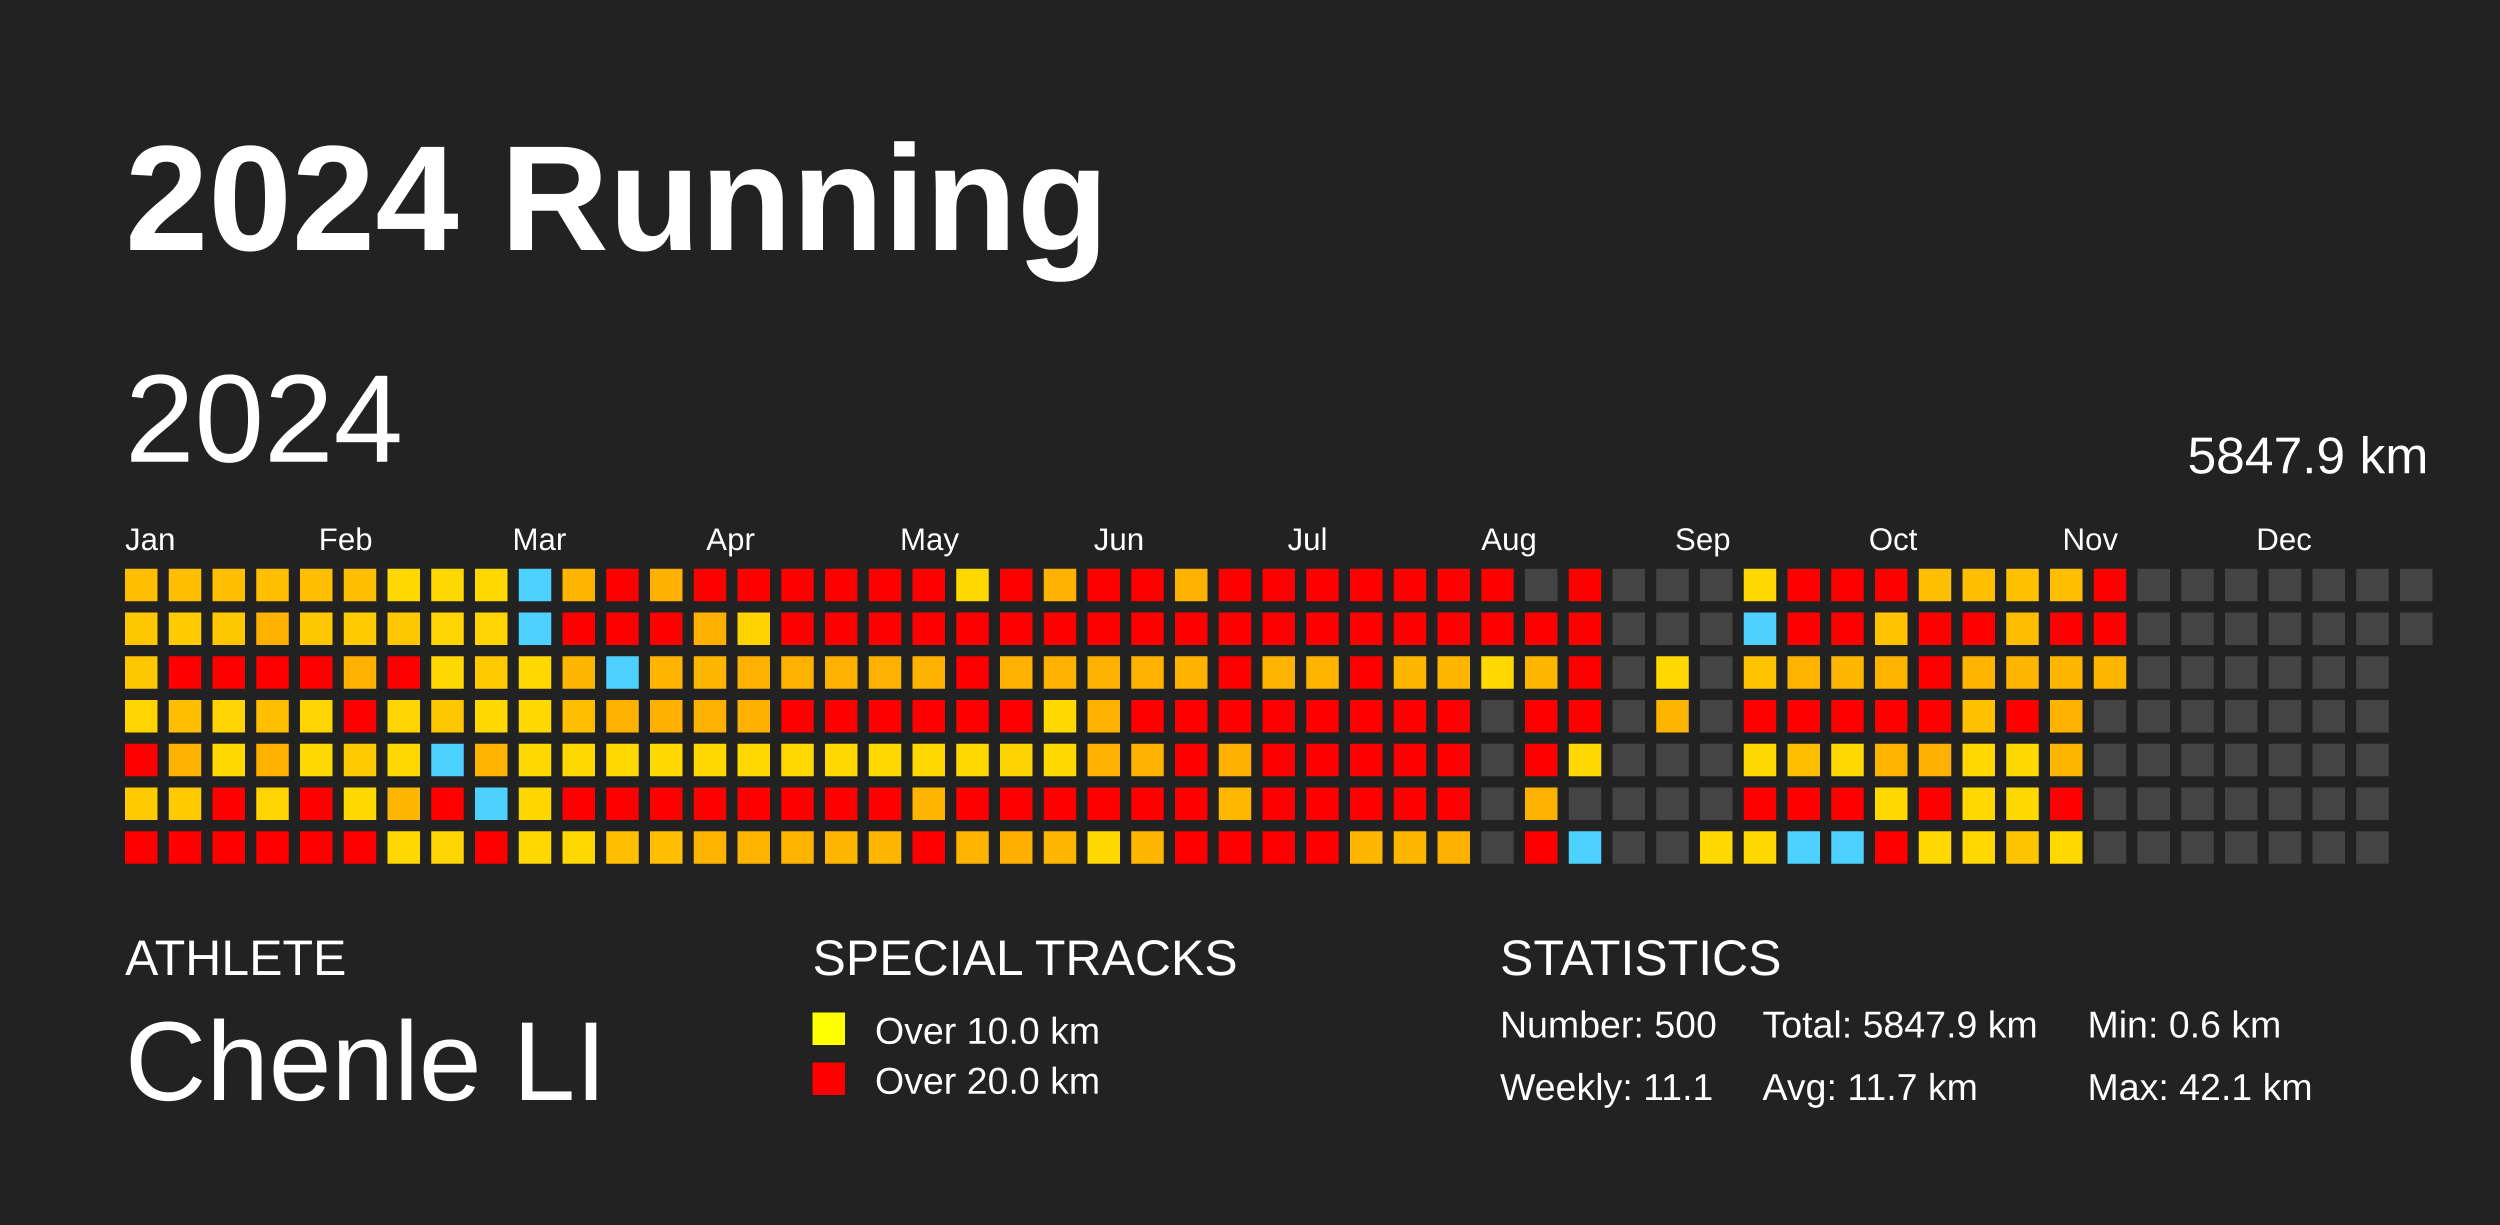
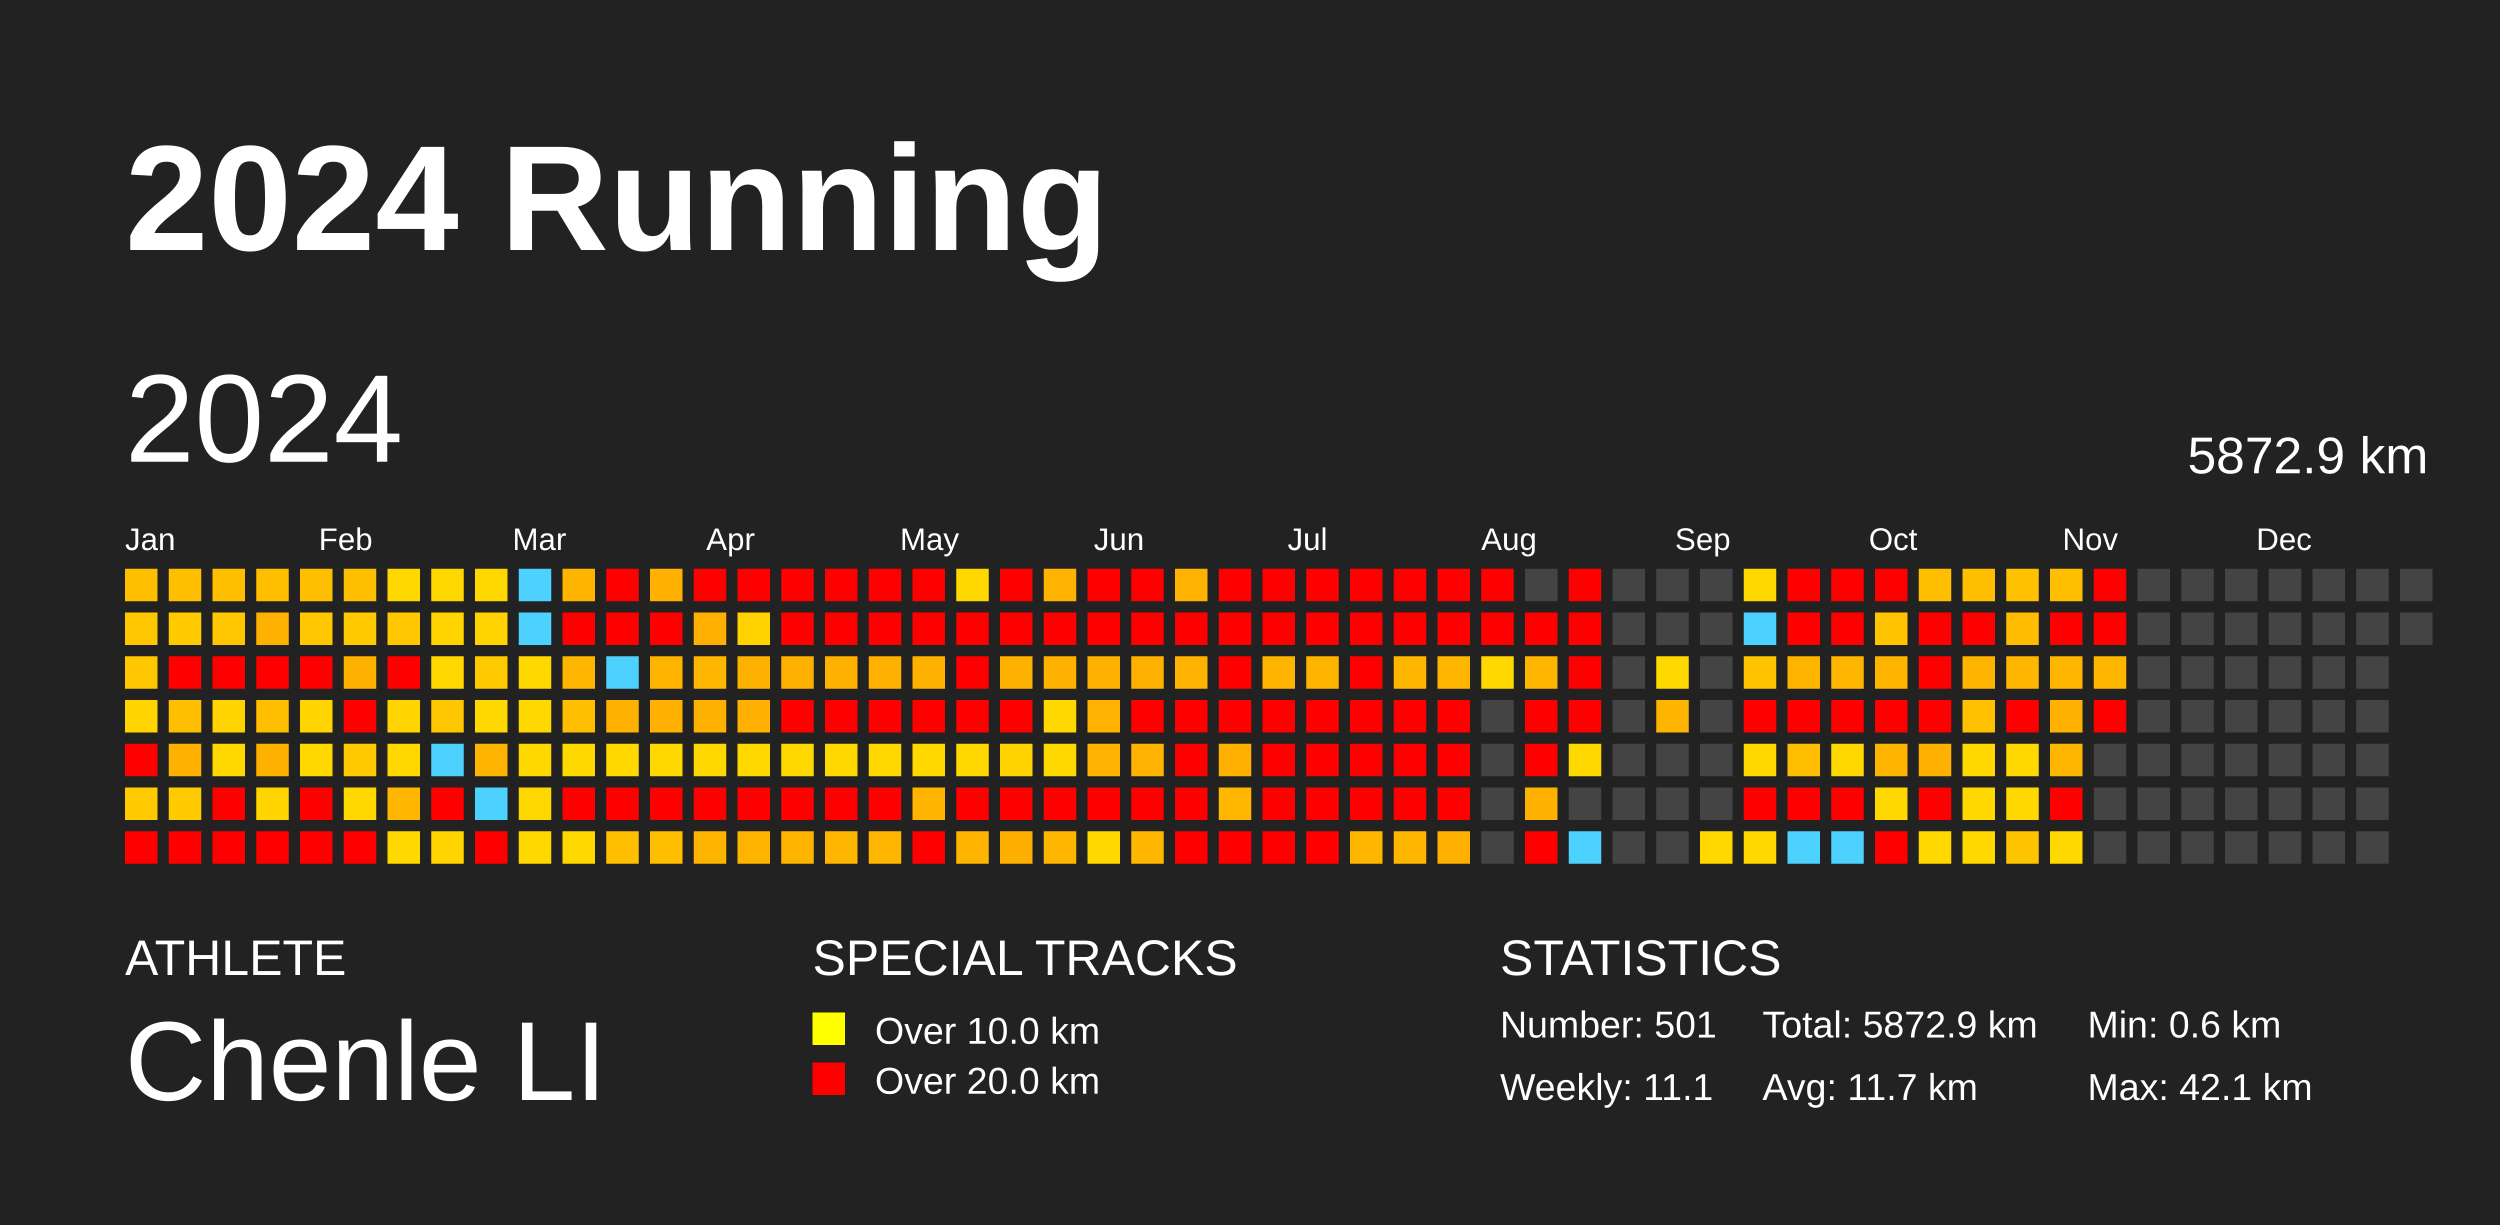
<svg xmlns="http://www.w3.org/2000/svg" baseProfile="full" height="98mm" version="1.1" viewBox="0,0,200,98" width="200mm">
  <defs />
  <rect fill="#222222" height="98" width="200" x="0" y="0" />
  <text fill="#FFFFFF" style="font-size:12px; font-family:Arial; font-weight:bold;" x="10" y="20">2024 Running</text>
  <text fill="#FFFFFF" style="font-size:4px; font-family:Arial" x="10" y="78">ATHLETE</text>
  <text fill="#FFFFFF" style="font-size:9px; font-family:Arial" x="10" y="88">Chenle LI</text>
  <text fill="#FFFFFF" style="font-size:4px; font-family:Arial" x="65" y="78">SPECIAL TRACKS</text>
  <rect fill="yellow" height="2.6" width="2.6" x="65" y="81" />
  <text fill="#FFFFFF" style="font-size:3px; font-family:Arial" x="70" y="83.5">Over 10.0 km</text>
  <rect fill="red" height="2.6" width="2.6" x="65" y="85" />
  <text fill="#FFFFFF" style="font-size:3px; font-family:Arial" x="70" y="87.5">Over 20.0 km</text>
  <text fill="#FFFFFF" style="font-size:4px; font-family:Arial" x="120" y="78">STATISTICS</text>
-   <text fill="#FFFFFF" style="font-size:3px; font-family:Arial" x="120" y="83">Number: 500</text>
+   <text fill="#FFFFFF" style="font-size:3px; font-family:Arial" x="120" y="83">Number: 501</text>
  <text fill="#FFFFFF" style="font-size:3px; font-family:Arial" x="120" y="88">Weekly: 11.1</text>
-   <text fill="#FFFFFF" style="font-size:3px; font-family:Arial" x="141" y="83">Total: 5847.9 km</text>
+   <text fill="#FFFFFF" style="font-size:3px; font-family:Arial" x="141" y="83">Total: 5872.9 km</text>
  <text fill="#FFFFFF" style="font-size:3px; font-family:Arial" x="141" y="88">Avg: 11.7 km</text>
  <text fill="#FFFFFF" style="font-size:3px; font-family:Arial" x="167" y="83">Min: 0.6 km</text>
  <text fill="#FFFFFF" style="font-size:3px; font-family:Arial" x="167" y="88">Max: 42.1 km</text>
  <text dominant-baseline="hanging" fill="#FFFFFF" style="font-size:10.0px; font-family:Arial;" x="10" y="30">2024</text>
-   <text dominant-baseline="hanging" fill="#FFFFFF" style="font-size:4.125px; font-family:Arial;" x="175" y="35">5847.9 km</text>
+   <text dominant-baseline="hanging" fill="#FFFFFF" style="font-size:4.125px; font-family:Arial;" x="175" y="35">5872.9 km</text>
  <text fill="#FFFFFF" style="font-size:2.5px; font-family:Arial" x="10.0" y="44">Jan</text>
  <text fill="#FFFFFF" style="font-size:2.5px; font-family:Arial" x="25.5" y="44">Feb</text>
  <text fill="#FFFFFF" style="font-size:2.5px; font-family:Arial" x="41.0" y="44">Mar</text>
  <text fill="#FFFFFF" style="font-size:2.5px; font-family:Arial" x="56.5" y="44">Apr</text>
  <text fill="#FFFFFF" style="font-size:2.5px; font-family:Arial" x="72.0" y="44">May</text>
  <text fill="#FFFFFF" style="font-size:2.5px; font-family:Arial" x="87.5" y="44">Jun</text>
  <text fill="#FFFFFF" style="font-size:2.5px; font-family:Arial" x="103.0" y="44">Jul</text>
  <text fill="#FFFFFF" style="font-size:2.5px; font-family:Arial" x="118.5" y="44">Aug</text>
  <text fill="#FFFFFF" style="font-size:2.5px; font-family:Arial" x="134.0" y="44">Sep</text>
  <text fill="#FFFFFF" style="font-size:2.5px; font-family:Arial" x="149.5" y="44">Oct</text>
  <text fill="#FFFFFF" style="font-size:2.5px; font-family:Arial" x="165.0" y="44">Nov</text>
  <text fill="#FFFFFF" style="font-size:2.5px; font-family:Arial" x="180.5" y="44">Dec</text>
  <rect fill="#ffbe00" height="2.6" width="2.6" x="10.0" y="45.5" />
  <rect fill="#ffc700" height="2.6" width="2.6" x="10.0" y="49.0" />
  <rect fill="#ffc700" height="2.6" width="2.6" x="10.0" y="52.5" />
  <rect fill="#ffd400" height="2.6" width="2.6" x="10.0" y="56.0" />
  <rect fill="red" height="2.6" width="2.6" x="10.0" y="59.5" />
  <rect fill="#ffcb00" height="2.6" width="2.6" x="10.0" y="63.0" />
  <rect fill="red" height="2.6" width="2.6" x="10.0" y="66.5" />
  <rect fill="#ffbe00" height="2.6" width="2.6" x="13.5" y="45.5" />
  <rect fill="#ffcb00" height="2.6" width="2.6" x="13.5" y="49.0" />
  <rect fill="red" height="2.6" width="2.6" x="13.5" y="52.5" />
  <rect fill="#ffbe00" height="2.6" width="2.6" x="13.5" y="56.0" />
  <rect fill="#ffb100" height="2.6" width="2.6" x="13.5" y="59.5" />
  <rect fill="#ffcb00" height="2.6" width="2.6" x="13.5" y="63.0" />
  <rect fill="red" height="2.6" width="2.6" x="13.5" y="66.5" />
  <rect fill="#ffbe00" height="2.6" width="2.6" x="17.0" y="45.5" />
  <rect fill="#ffc700" height="2.6" width="2.6" x="17.0" y="49.0" />
  <rect fill="red" height="2.6" width="2.6" x="17.0" y="52.5" />
  <rect fill="#ffd400" height="2.6" width="2.6" x="17.0" y="56.0" />
  <rect fill="#ffd800" height="2.6" width="2.6" x="17.0" y="59.5" />
  <rect fill="red" height="2.6" width="2.6" x="17.0" y="63.0" />
  <rect fill="red" height="2.6" width="2.6" x="17.0" y="66.5" />
  <rect fill="#ffbe00" height="2.6" width="2.6" x="20.5" y="45.5" />
  <rect fill="#ffb100" height="2.6" width="2.6" x="20.5" y="49.0" />
  <rect fill="red" height="2.6" width="2.6" x="20.5" y="52.5" />
  <rect fill="#ffbe00" height="2.6" width="2.6" x="20.5" y="56.0" />
  <rect fill="#ffb100" height="2.6" width="2.6" x="20.5" y="59.5" />
  <rect fill="#ffd400" height="2.6" width="2.6" x="20.5" y="63.0" />
  <rect fill="red" height="2.6" width="2.6" x="20.5" y="66.5" />
  <rect fill="#ffbe00" height="2.6" width="2.6" x="24.0" y="45.5" />
  <rect fill="#ffc700" height="2.6" width="2.6" x="24.0" y="49.0" />
  <rect fill="red" height="2.6" width="2.6" x="24.0" y="52.5" />
  <rect fill="#ffd400" height="2.6" width="2.6" x="24.0" y="56.0" />
  <rect fill="#ffd800" height="2.6" width="2.6" x="24.0" y="59.5" />
  <rect fill="red" height="2.6" width="2.6" x="24.0" y="63.0" />
  <rect fill="red" height="2.6" width="2.6" x="24.0" y="66.5" />
  <rect fill="#ffbe00" height="2.6" width="2.6" x="27.5" y="45.5" />
  <rect fill="#ffcb00" height="2.6" width="2.6" x="27.5" y="49.0" />
  <rect fill="#ffb100" height="2.6" width="2.6" x="27.5" y="52.5" />
  <rect fill="red" height="2.6" width="2.6" x="27.5" y="56.0" />
  <rect fill="#ffcb00" height="2.6" width="2.6" x="27.5" y="59.5" />
  <rect fill="#ffd800" height="2.6" width="2.6" x="27.5" y="63.0" />
  <rect fill="red" height="2.6" width="2.6" x="27.5" y="66.5" />
  <rect fill="#ffd800" height="2.6" width="2.6" x="31.0" y="45.5" />
  <rect fill="#ffc700" height="2.6" width="2.6" x="31.0" y="49.0" />
  <rect fill="red" height="2.6" width="2.6" x="31.0" y="52.5" />
  <rect fill="#ffd400" height="2.6" width="2.6" x="31.0" y="56.0" />
  <rect fill="#ffd800" height="2.6" width="2.6" x="31.0" y="59.5" />
  <rect fill="#ffb600" height="2.6" width="2.6" x="31.0" y="63.0" />
  <rect fill="#ffd800" height="2.6" width="2.6" x="31.0" y="66.5" />
  <rect fill="#ffd800" height="2.6" width="2.6" x="34.5" y="45.5" />
  <rect fill="#ffd400" height="2.6" width="2.6" x="34.5" y="49.0" />
  <rect fill="#ffd800" height="2.6" width="2.6" x="34.5" y="52.5" />
  <rect fill="#ffc700" height="2.6" width="2.6" x="34.5" y="56.0" />
  <rect fill="#4dd2ff" height="2.6" width="2.6" x="34.5" y="59.5" />
  <rect fill="red" height="2.6" width="2.6" x="34.5" y="63.0" />
  <rect fill="#ffd400" height="2.6" width="2.6" x="34.5" y="66.5" />
  <rect fill="#ffd800" height="2.6" width="2.6" x="38.0" y="45.5" />
  <rect fill="#ffd400" height="2.6" width="2.6" x="38.0" y="49.0" />
  <rect fill="#ffcb00" height="2.6" width="2.6" x="38.0" y="52.5" />
  <rect fill="#ffd800" height="2.6" width="2.6" x="38.0" y="56.0" />
  <rect fill="#ffb400" height="2.6" width="2.6" x="38.0" y="59.5" />
  <rect fill="#4dd2ff" height="2.6" width="2.6" x="38.0" y="63.0" />
  <rect fill="red" height="2.6" width="2.6" x="38.0" y="66.5" />
  <rect fill="#4dd2ff" height="2.6" width="2.6" x="41.5" y="45.5" />
  <rect fill="#4dd2ff" height="2.6" width="2.6" x="41.5" y="49.0" />
  <rect fill="#ffd800" height="2.6" width="2.6" x="41.5" y="52.5" />
  <rect fill="#ffd800" height="2.6" width="2.6" x="41.5" y="56.0" />
  <rect fill="#ffd800" height="2.6" width="2.6" x="41.5" y="59.5" />
  <rect fill="#ffd700" height="2.6" width="2.6" x="41.5" y="63.0" />
  <rect fill="#ffd800" height="2.6" width="2.6" x="41.5" y="66.5" />
  <rect fill="#ffb500" height="2.6" width="2.6" x="45.0" y="45.5" />
  <rect fill="red" height="2.6" width="2.6" x="45.0" y="49.0" />
  <rect fill="#ffb600" height="2.6" width="2.6" x="45.0" y="52.5" />
  <rect fill="#ffbe00" height="2.6" width="2.6" x="45.0" y="56.0" />
  <rect fill="#ffd800" height="2.6" width="2.6" x="45.0" y="59.5" />
  <rect fill="red" height="2.6" width="2.6" x="45.0" y="63.0" />
  <rect fill="#ffd800" height="2.6" width="2.6" x="45.0" y="66.5" />
  <rect fill="red" height="2.6" width="2.6" x="48.5" y="45.5" />
  <rect fill="red" height="2.6" width="2.6" x="48.5" y="49.0" />
  <rect fill="#4dd2ff" height="2.6" width="2.6" x="48.5" y="52.5" />
  <rect fill="#ffb100" height="2.6" width="2.6" x="48.5" y="56.0" />
  <rect fill="#ffd800" height="2.6" width="2.6" x="48.5" y="59.5" />
  <rect fill="red" height="2.6" width="2.6" x="48.5" y="63.0" />
  <rect fill="#ffbe00" height="2.6" width="2.6" x="48.5" y="66.5" />
  <rect fill="#ffb000" height="2.6" width="2.6" x="52.0" y="45.5" />
  <rect fill="red" height="2.6" width="2.6" x="52.0" y="49.0" />
  <rect fill="#ffb500" height="2.6" width="2.6" x="52.0" y="52.5" />
  <rect fill="#ffb000" height="2.6" width="2.6" x="52.0" y="56.0" />
  <rect fill="#ffd800" height="2.6" width="2.6" x="52.0" y="59.5" />
  <rect fill="red" height="2.6" width="2.6" x="52.0" y="63.0" />
  <rect fill="#ffbe00" height="2.6" width="2.6" x="52.0" y="66.5" />
  <rect fill="red" height="2.6" width="2.6" x="55.5" y="45.5" />
  <rect fill="#ffb000" height="2.6" width="2.6" x="55.5" y="49.0" />
  <rect fill="#ffb600" height="2.6" width="2.6" x="55.5" y="52.5" />
  <rect fill="#ffb100" height="2.6" width="2.6" x="55.5" y="56.0" />
  <rect fill="#ffd800" height="2.6" width="2.6" x="55.5" y="59.5" />
  <rect fill="red" height="2.6" width="2.6" x="55.5" y="63.0" />
  <rect fill="#ffb500" height="2.6" width="2.6" x="55.5" y="66.5" />
  <rect fill="red" height="2.6" width="2.6" x="59.0" y="45.5" />
  <rect fill="#ffd200" height="2.6" width="2.6" x="59.0" y="49.0" />
  <rect fill="#ffb100" height="2.6" width="2.6" x="59.0" y="52.5" />
  <rect fill="#ffb000" height="2.6" width="2.6" x="59.0" y="56.0" />
  <rect fill="#ffd800" height="2.6" width="2.6" x="59.0" y="59.5" />
  <rect fill="red" height="2.6" width="2.6" x="59.0" y="63.0" />
  <rect fill="#ffb500" height="2.6" width="2.6" x="59.0" y="66.5" />
  <rect fill="red" height="2.6" width="2.6" x="62.5" y="45.5" />
  <rect fill="red" height="2.6" width="2.6" x="62.5" y="49.0" />
  <rect fill="#ffb100" height="2.6" width="2.6" x="62.5" y="52.5" />
  <rect fill="red" height="2.6" width="2.6" x="62.5" y="56.0" />
  <rect fill="#ffd800" height="2.6" width="2.6" x="62.5" y="59.5" />
  <rect fill="red" height="2.6" width="2.6" x="62.5" y="63.0" />
  <rect fill="#ffb500" height="2.6" width="2.6" x="62.5" y="66.5" />
  <rect fill="red" height="2.6" width="2.6" x="66.0" y="45.5" />
  <rect fill="red" height="2.6" width="2.6" x="66.0" y="49.0" />
  <rect fill="#ffb100" height="2.6" width="2.6" x="66.0" y="52.5" />
  <rect fill="red" height="2.6" width="2.6" x="66.0" y="56.0" />
  <rect fill="#ffd800" height="2.6" width="2.6" x="66.0" y="59.5" />
  <rect fill="red" height="2.6" width="2.6" x="66.0" y="63.0" />
  <rect fill="#ffb600" height="2.6" width="2.6" x="66.0" y="66.5" />
  <rect fill="red" height="2.6" width="2.6" x="69.5" y="45.5" />
  <rect fill="red" height="2.6" width="2.6" x="69.5" y="49.0" />
  <rect fill="#ffb100" height="2.6" width="2.6" x="69.5" y="52.5" />
  <rect fill="red" height="2.6" width="2.6" x="69.5" y="56.0" />
  <rect fill="#ffd800" height="2.6" width="2.6" x="69.5" y="59.5" />
  <rect fill="red" height="2.6" width="2.6" x="69.5" y="63.0" />
  <rect fill="#ffb600" height="2.6" width="2.6" x="69.5" y="66.5" />
  <rect fill="red" height="2.6" width="2.6" x="73.0" y="45.5" />
  <rect fill="red" height="2.6" width="2.6" x="73.0" y="49.0" />
  <rect fill="#ffb100" height="2.6" width="2.6" x="73.0" y="52.5" />
  <rect fill="red" height="2.6" width="2.6" x="73.0" y="56.0" />
  <rect fill="#ffd800" height="2.6" width="2.6" x="73.0" y="59.5" />
  <rect fill="#ffb500" height="2.6" width="2.6" x="73.0" y="63.0" />
  <rect fill="red" height="2.6" width="2.6" x="73.0" y="66.5" />
  <rect fill="#ffd800" height="2.6" width="2.6" x="76.5" y="45.5" />
  <rect fill="red" height="2.6" width="2.6" x="76.5" y="49.0" />
  <rect fill="red" height="2.6" width="2.6" x="76.5" y="52.5" />
  <rect fill="red" height="2.6" width="2.6" x="76.5" y="56.0" />
  <rect fill="#ffd800" height="2.6" width="2.6" x="76.5" y="59.5" />
  <rect fill="red" height="2.6" width="2.6" x="76.5" y="63.0" />
  <rect fill="#ffb500" height="2.6" width="2.6" x="76.5" y="66.5" />
  <rect fill="red" height="2.6" width="2.6" x="80.0" y="45.5" />
  <rect fill="red" height="2.6" width="2.6" x="80.0" y="49.0" />
  <rect fill="#ffb100" height="2.6" width="2.6" x="80.0" y="52.5" />
  <rect fill="red" height="2.6" width="2.6" x="80.0" y="56.0" />
  <rect fill="#ffd300" height="2.6" width="2.6" x="80.0" y="59.5" />
  <rect fill="red" height="2.6" width="2.6" x="80.0" y="63.0" />
  <rect fill="#ffaf00" height="2.6" width="2.6" x="80.0" y="66.5" />
  <rect fill="#ffb300" height="2.6" width="2.6" x="83.5" y="45.5" />
  <rect fill="red" height="2.6" width="2.6" x="83.5" y="49.0" />
  <rect fill="#ffb100" height="2.6" width="2.6" x="83.5" y="52.5" />
  <rect fill="#ffd800" height="2.6" width="2.6" x="83.5" y="56.0" />
  <rect fill="#ffd800" height="2.6" width="2.6" x="83.5" y="59.5" />
  <rect fill="red" height="2.6" width="2.6" x="83.5" y="63.0" />
  <rect fill="#ffb600" height="2.6" width="2.6" x="83.5" y="66.5" />
  <rect fill="red" height="2.6" width="2.6" x="87.0" y="45.5" />
  <rect fill="red" height="2.6" width="2.6" x="87.0" y="49.0" />
  <rect fill="#ffb100" height="2.6" width="2.6" x="87.0" y="52.5" />
  <rect fill="#ffb300" height="2.6" width="2.6" x="87.0" y="56.0" />
  <rect fill="#ffb200" height="2.6" width="2.6" x="87.0" y="59.5" />
  <rect fill="red" height="2.6" width="2.6" x="87.0" y="63.0" />
  <rect fill="#ffd800" height="2.6" width="2.6" x="87.0" y="66.5" />
  <rect fill="red" height="2.6" width="2.6" x="90.5" y="45.5" />
  <rect fill="red" height="2.6" width="2.6" x="90.5" y="49.0" />
  <rect fill="#ffb100" height="2.6" width="2.6" x="90.5" y="52.5" />
  <rect fill="red" height="2.6" width="2.6" x="90.5" y="56.0" />
  <rect fill="#ffb300" height="2.6" width="2.6" x="90.5" y="59.5" />
  <rect fill="red" height="2.6" width="2.6" x="90.5" y="63.0" />
  <rect fill="#ffb600" height="2.6" width="2.6" x="90.5" y="66.5" />
  <rect fill="#ffb300" height="2.6" width="2.6" x="94.0" y="45.5" />
  <rect fill="red" height="2.6" width="2.6" x="94.0" y="49.0" />
  <rect fill="#ffb200" height="2.6" width="2.6" x="94.0" y="52.5" />
  <rect fill="red" height="2.6" width="2.6" x="94.0" y="56.0" />
  <rect fill="red" height="2.6" width="2.6" x="94.0" y="59.5" />
  <rect fill="red" height="2.6" width="2.6" x="94.0" y="63.0" />
  <rect fill="red" height="2.6" width="2.6" x="94.0" y="66.5" />
  <rect fill="red" height="2.6" width="2.6" x="97.5" y="45.5" />
  <rect fill="red" height="2.6" width="2.6" x="97.5" y="49.0" />
  <rect fill="red" height="2.6" width="2.6" x="97.5" y="52.5" />
  <rect fill="red" height="2.6" width="2.6" x="97.5" y="56.0" />
  <rect fill="#ffb000" height="2.6" width="2.6" x="97.5" y="59.5" />
  <rect fill="#ffb700" height="2.6" width="2.6" x="97.5" y="63.0" />
  <rect fill="red" height="2.6" width="2.6" x="97.5" y="66.5" />
  <rect fill="red" height="2.6" width="2.6" x="101.0" y="45.5" />
  <rect fill="red" height="2.6" width="2.6" x="101.0" y="49.0" />
  <rect fill="#ffb500" height="2.6" width="2.6" x="101.0" y="52.5" />
  <rect fill="red" height="2.6" width="2.6" x="101.0" y="56.0" />
  <rect fill="red" height="2.6" width="2.6" x="101.0" y="59.5" />
  <rect fill="red" height="2.6" width="2.6" x="101.0" y="63.0" />
  <rect fill="red" height="2.6" width="2.6" x="101.0" y="66.5" />
  <rect fill="red" height="2.6" width="2.6" x="104.5" y="45.5" />
  <rect fill="red" height="2.6" width="2.6" x="104.5" y="49.0" />
  <rect fill="#ffb500" height="2.6" width="2.6" x="104.5" y="52.5" />
  <rect fill="red" height="2.6" width="2.6" x="104.5" y="56.0" />
  <rect fill="red" height="2.6" width="2.6" x="104.5" y="59.5" />
  <rect fill="red" height="2.6" width="2.6" x="104.5" y="63.0" />
  <rect fill="red" height="2.6" width="2.6" x="104.5" y="66.5" />
  <rect fill="red" height="2.6" width="2.6" x="108.0" y="45.5" />
  <rect fill="red" height="2.6" width="2.6" x="108.0" y="49.0" />
  <rect fill="red" height="2.6" width="2.6" x="108.0" y="52.5" />
  <rect fill="red" height="2.6" width="2.6" x="108.0" y="56.0" />
  <rect fill="red" height="2.6" width="2.6" x="108.0" y="59.5" />
  <rect fill="red" height="2.6" width="2.6" x="108.0" y="63.0" />
  <rect fill="#ffb600" height="2.6" width="2.6" x="108.0" y="66.5" />
  <rect fill="red" height="2.6" width="2.6" x="111.5" y="45.5" />
  <rect fill="red" height="2.6" width="2.6" x="111.5" y="49.0" />
  <rect fill="#ffb600" height="2.6" width="2.6" x="111.5" y="52.5" />
  <rect fill="red" height="2.6" width="2.6" x="111.5" y="56.0" />
  <rect fill="red" height="2.6" width="2.6" x="111.5" y="59.5" />
  <rect fill="red" height="2.6" width="2.6" x="111.5" y="63.0" />
  <rect fill="#ffb600" height="2.6" width="2.6" x="111.5" y="66.5" />
  <rect fill="red" height="2.6" width="2.6" x="115.0" y="45.5" />
  <rect fill="red" height="2.6" width="2.6" x="115.0" y="49.0" />
  <rect fill="#ffb600" height="2.6" width="2.6" x="115.0" y="52.5" />
  <rect fill="red" height="2.6" width="2.6" x="115.0" y="56.0" />
  <rect fill="red" height="2.6" width="2.6" x="115.0" y="59.5" />
  <rect fill="red" height="2.6" width="2.6" x="115.0" y="63.0" />
  <rect fill="#ffb000" height="2.6" width="2.6" x="115.0" y="66.5" />
  <rect fill="red" height="2.6" width="2.6" x="118.5" y="45.5" />
  <rect fill="red" height="2.6" width="2.6" x="118.5" y="49.0" />
  <rect fill="#ffd800" height="2.6" width="2.6" x="118.5" y="52.5" />
  <rect fill="#444444" height="2.6" width="2.6" x="118.5" y="56.0" />
  <rect fill="#444444" height="2.6" width="2.6" x="118.5" y="59.5" />
  <rect fill="#444444" height="2.6" width="2.6" x="118.5" y="63.0" />
  <rect fill="#444444" height="2.6" width="2.6" x="118.5" y="66.5" />
  <rect fill="#444444" height="2.6" width="2.6" x="122.0" y="45.5" />
  <rect fill="red" height="2.6" width="2.6" x="122.0" y="49.0" />
  <rect fill="#ffb600" height="2.6" width="2.6" x="122.0" y="52.5" />
  <rect fill="red" height="2.6" width="2.6" x="122.0" y="56.0" />
  <rect fill="red" height="2.6" width="2.6" x="122.0" y="59.5" />
  <rect fill="#ffb100" height="2.6" width="2.6" x="122.0" y="63.0" />
  <rect fill="red" height="2.6" width="2.6" x="122.0" y="66.5" />
  <rect fill="red" height="2.6" width="2.6" x="125.5" y="45.5" />
  <rect fill="red" height="2.6" width="2.6" x="125.5" y="49.0" />
  <rect fill="red" height="2.6" width="2.6" x="125.5" y="52.5" />
  <rect fill="red" height="2.6" width="2.6" x="125.5" y="56.0" />
  <rect fill="#ffd800" height="2.6" width="2.6" x="125.5" y="59.5" />
  <rect fill="#444444" height="2.6" width="2.6" x="125.5" y="63.0" />
  <rect fill="#4dd2ff" height="2.6" width="2.6" x="125.5" y="66.5" />
  <rect fill="#444444" height="2.6" width="2.6" x="129.0" y="45.5" />
  <rect fill="#444444" height="2.6" width="2.6" x="129.0" y="49.0" />
  <rect fill="#444444" height="2.6" width="2.6" x="129.0" y="52.5" />
  <rect fill="#444444" height="2.6" width="2.6" x="129.0" y="56.0" />
  <rect fill="#444444" height="2.6" width="2.6" x="129.0" y="59.5" />
  <rect fill="#444444" height="2.6" width="2.6" x="129.0" y="63.0" />
  <rect fill="#444444" height="2.6" width="2.6" x="129.0" y="66.5" />
  <rect fill="#444444" height="2.6" width="2.6" x="132.5" y="45.5" />
  <rect fill="#444444" height="2.6" width="2.6" x="132.5" y="49.0" />
  <rect fill="#ffd800" height="2.6" width="2.6" x="132.5" y="52.5" />
  <rect fill="#ffb400" height="2.6" width="2.6" x="132.5" y="56.0" />
  <rect fill="#444444" height="2.6" width="2.6" x="132.5" y="59.5" />
  <rect fill="#444444" height="2.6" width="2.6" x="132.5" y="63.0" />
  <rect fill="#444444" height="2.6" width="2.6" x="132.5" y="66.5" />
  <rect fill="#444444" height="2.6" width="2.6" x="136.0" y="45.5" />
  <rect fill="#444444" height="2.6" width="2.6" x="136.0" y="49.0" />
  <rect fill="#444444" height="2.6" width="2.6" x="136.0" y="52.5" />
  <rect fill="#444444" height="2.6" width="2.6" x="136.0" y="56.0" />
  <rect fill="#444444" height="2.6" width="2.6" x="136.0" y="59.5" />
  <rect fill="#444444" height="2.6" width="2.6" x="136.0" y="63.0" />
  <rect fill="#ffd800" height="2.6" width="2.6" x="136.0" y="66.5" />
  <rect fill="#ffd800" height="2.6" width="2.6" x="139.5" y="45.5" />
  <rect fill="#4dd2ff" height="2.6" width="2.6" x="139.5" y="49.0" />
  <rect fill="#ffc300" height="2.6" width="2.6" x="139.5" y="52.5" />
  <rect fill="red" height="2.6" width="2.6" x="139.5" y="56.0" />
  <rect fill="#ffd800" height="2.6" width="2.6" x="139.5" y="59.5" />
  <rect fill="red" height="2.6" width="2.6" x="139.5" y="63.0" />
  <rect fill="#ffd800" height="2.6" width="2.6" x="139.5" y="66.5" />
  <rect fill="red" height="2.6" width="2.6" x="143.0" y="45.5" />
  <rect fill="red" height="2.6" width="2.6" x="143.0" y="49.0" />
  <rect fill="#ffb500" height="2.6" width="2.6" x="143.0" y="52.5" />
  <rect fill="red" height="2.6" width="2.6" x="143.0" y="56.0" />
  <rect fill="#ffbe00" height="2.6" width="2.6" x="143.0" y="59.5" />
  <rect fill="red" height="2.6" width="2.6" x="143.0" y="63.0" />
  <rect fill="#4dd2ff" height="2.6" width="2.6" x="143.0" y="66.5" />
  <rect fill="red" height="2.6" width="2.6" x="146.5" y="45.5" />
  <rect fill="red" height="2.6" width="2.6" x="146.5" y="49.0" />
  <rect fill="#ffb600" height="2.6" width="2.6" x="146.5" y="52.5" />
  <rect fill="red" height="2.6" width="2.6" x="146.5" y="56.0" />
  <rect fill="#ffd800" height="2.6" width="2.6" x="146.5" y="59.5" />
  <rect fill="red" height="2.6" width="2.6" x="146.5" y="63.0" />
  <rect fill="#4dd2ff" height="2.6" width="2.6" x="146.5" y="66.5" />
  <rect fill="red" height="2.6" width="2.6" x="150.0" y="45.5" />
  <rect fill="#ffc300" height="2.6" width="2.6" x="150.0" y="49.0" />
  <rect fill="#ffb500" height="2.6" width="2.6" x="150.0" y="52.5" />
  <rect fill="red" height="2.6" width="2.6" x="150.0" y="56.0" />
  <rect fill="#ffb500" height="2.6" width="2.6" x="150.0" y="59.5" />
  <rect fill="#ffd800" height="2.6" width="2.6" x="150.0" y="63.0" />
  <rect fill="red" height="2.6" width="2.6" x="150.0" y="66.5" />
  <rect fill="#ffbe00" height="2.6" width="2.6" x="153.5" y="45.5" />
  <rect fill="red" height="2.6" width="2.6" x="153.5" y="49.0" />
  <rect fill="red" height="2.6" width="2.6" x="153.5" y="52.5" />
  <rect fill="red" height="2.6" width="2.6" x="153.5" y="56.0" />
  <rect fill="#ffb000" height="2.6" width="2.6" x="153.5" y="59.5" />
  <rect fill="red" height="2.6" width="2.6" x="153.5" y="63.0" />
  <rect fill="#ffd800" height="2.6" width="2.6" x="153.5" y="66.5" />
  <rect fill="#ffbe00" height="2.6" width="2.6" x="157.0" y="45.5" />
  <rect fill="red" height="2.6" width="2.6" x="157.0" y="49.0" />
  <rect fill="#ffb500" height="2.6" width="2.6" x="157.0" y="52.5" />
  <rect fill="#ffc000" height="2.6" width="2.6" x="157.0" y="56.0" />
  <rect fill="#ffd800" height="2.6" width="2.6" x="157.0" y="59.5" />
  <rect fill="#ffd800" height="2.6" width="2.6" x="157.0" y="63.0" />
  <rect fill="#ffd800" height="2.6" width="2.6" x="157.0" y="66.5" />
  <rect fill="#ffc100" height="2.6" width="2.6" x="160.5" y="45.5" />
  <rect fill="#ffbc00" height="2.6" width="2.6" x="160.5" y="49.0" />
  <rect fill="#ffb600" height="2.6" width="2.6" x="160.5" y="52.5" />
  <rect fill="red" height="2.6" width="2.6" x="160.5" y="56.0" />
  <rect fill="#ffd800" height="2.6" width="2.6" x="160.5" y="59.5" />
  <rect fill="#ffd800" height="2.6" width="2.6" x="160.5" y="63.0" />
  <rect fill="#ffc400" height="2.6" width="2.6" x="160.5" y="66.5" />
  <rect fill="#ffbe00" height="2.6" width="2.6" x="164.0" y="45.5" />
  <rect fill="red" height="2.6" width="2.6" x="164.0" y="49.0" />
  <rect fill="#ffb600" height="2.6" width="2.6" x="164.0" y="52.5" />
  <rect fill="#ffb100" height="2.6" width="2.6" x="164.0" y="56.0" />
  <rect fill="#ffb600" height="2.6" width="2.6" x="164.0" y="59.5" />
  <rect fill="red" height="2.6" width="2.6" x="164.0" y="63.0" />
  <rect fill="#ffd800" height="2.6" width="2.6" x="164.0" y="66.5" />
  <rect fill="red" height="2.6" width="2.6" x="167.5" y="45.5" />
  <rect fill="red" height="2.6" width="2.6" x="167.5" y="49.0" />
  <rect fill="#ffb600" height="2.6" width="2.6" x="167.5" y="52.5" />
-   <rect fill="#444444" height="2.6" width="2.6" x="167.5" y="56.0" />
+   <rect fill="red" height="2.6" width="2.6" x="167.5" y="56.0" />
  <rect fill="#444444" height="2.6" width="2.6" x="167.5" y="59.5" />
  <rect fill="#444444" height="2.6" width="2.6" x="167.5" y="63.0" />
  <rect fill="#444444" height="2.6" width="2.6" x="167.5" y="66.5" />
  <rect fill="#444444" height="2.6" width="2.6" x="171.0" y="45.5" />
  <rect fill="#444444" height="2.6" width="2.6" x="171.0" y="49.0" />
  <rect fill="#444444" height="2.6" width="2.6" x="171.0" y="52.5" />
  <rect fill="#444444" height="2.6" width="2.6" x="171.0" y="56.0" />
  <rect fill="#444444" height="2.6" width="2.6" x="171.0" y="59.5" />
  <rect fill="#444444" height="2.6" width="2.6" x="171.0" y="63.0" />
  <rect fill="#444444" height="2.6" width="2.6" x="171.0" y="66.5" />
  <rect fill="#444444" height="2.6" width="2.6" x="174.5" y="45.5" />
  <rect fill="#444444" height="2.6" width="2.6" x="174.5" y="49.0" />
  <rect fill="#444444" height="2.6" width="2.6" x="174.5" y="52.5" />
  <rect fill="#444444" height="2.6" width="2.6" x="174.5" y="56.0" />
  <rect fill="#444444" height="2.6" width="2.6" x="174.5" y="59.5" />
  <rect fill="#444444" height="2.6" width="2.6" x="174.5" y="63.0" />
  <rect fill="#444444" height="2.6" width="2.6" x="174.5" y="66.5" />
  <rect fill="#444444" height="2.6" width="2.6" x="178.0" y="45.5" />
  <rect fill="#444444" height="2.6" width="2.6" x="178.0" y="49.0" />
  <rect fill="#444444" height="2.6" width="2.6" x="178.0" y="52.5" />
  <rect fill="#444444" height="2.6" width="2.6" x="178.0" y="56.0" />
  <rect fill="#444444" height="2.6" width="2.6" x="178.0" y="59.5" />
  <rect fill="#444444" height="2.6" width="2.6" x="178.0" y="63.0" />
  <rect fill="#444444" height="2.6" width="2.6" x="178.0" y="66.5" />
  <rect fill="#444444" height="2.6" width="2.6" x="181.5" y="45.5" />
  <rect fill="#444444" height="2.6" width="2.6" x="181.5" y="49.0" />
  <rect fill="#444444" height="2.6" width="2.6" x="181.5" y="52.5" />
  <rect fill="#444444" height="2.6" width="2.6" x="181.5" y="56.0" />
  <rect fill="#444444" height="2.6" width="2.6" x="181.5" y="59.5" />
  <rect fill="#444444" height="2.6" width="2.6" x="181.5" y="63.0" />
  <rect fill="#444444" height="2.6" width="2.6" x="181.5" y="66.5" />
  <rect fill="#444444" height="2.6" width="2.6" x="185.0" y="45.5" />
  <rect fill="#444444" height="2.6" width="2.6" x="185.0" y="49.0" />
  <rect fill="#444444" height="2.6" width="2.6" x="185.0" y="52.5" />
  <rect fill="#444444" height="2.6" width="2.6" x="185.0" y="56.0" />
  <rect fill="#444444" height="2.6" width="2.6" x="185.0" y="59.5" />
  <rect fill="#444444" height="2.6" width="2.6" x="185.0" y="63.0" />
  <rect fill="#444444" height="2.6" width="2.6" x="185.0" y="66.5" />
  <rect fill="#444444" height="2.6" width="2.6" x="188.5" y="45.5" />
  <rect fill="#444444" height="2.6" width="2.6" x="188.5" y="49.0" />
  <rect fill="#444444" height="2.6" width="2.6" x="188.5" y="52.5" />
  <rect fill="#444444" height="2.6" width="2.6" x="188.5" y="56.0" />
  <rect fill="#444444" height="2.6" width="2.6" x="188.5" y="59.5" />
  <rect fill="#444444" height="2.6" width="2.6" x="188.5" y="63.0" />
  <rect fill="#444444" height="2.6" width="2.6" x="188.5" y="66.5" />
  <rect fill="#444444" height="2.6" width="2.6" x="192.0" y="45.5" />
  <rect fill="#444444" height="2.6" width="2.6" x="192.0" y="49.0" />
</svg>
